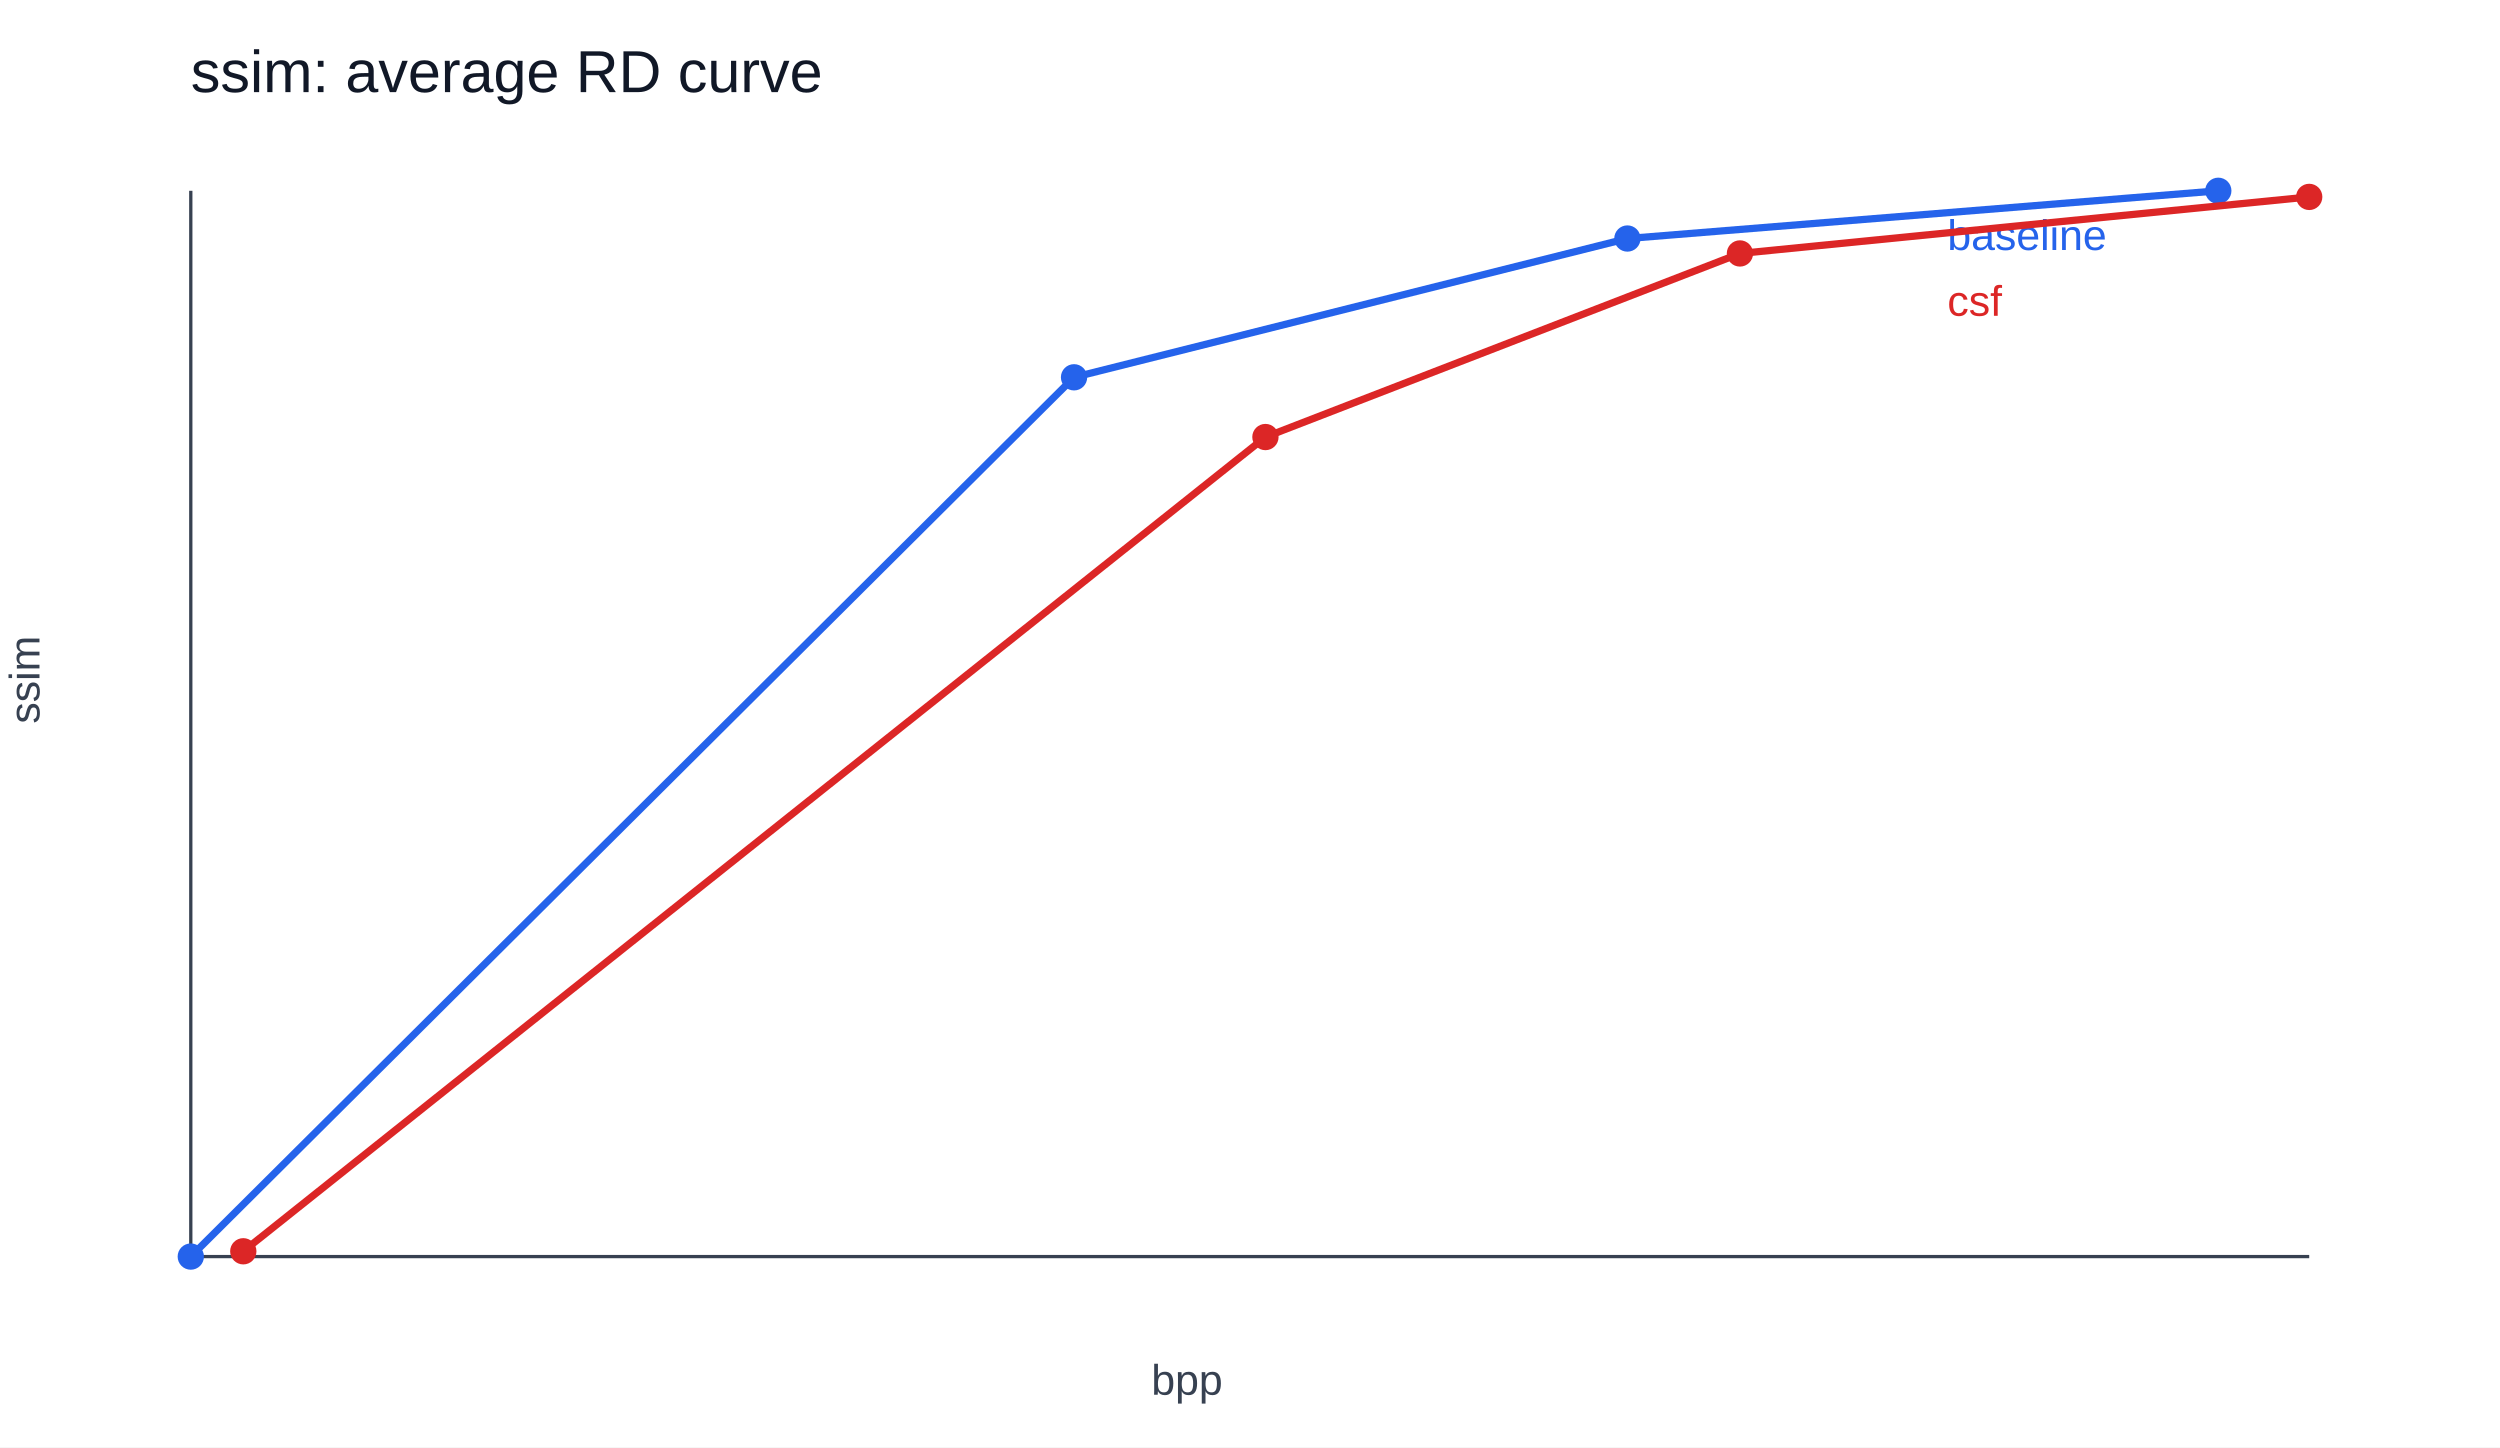
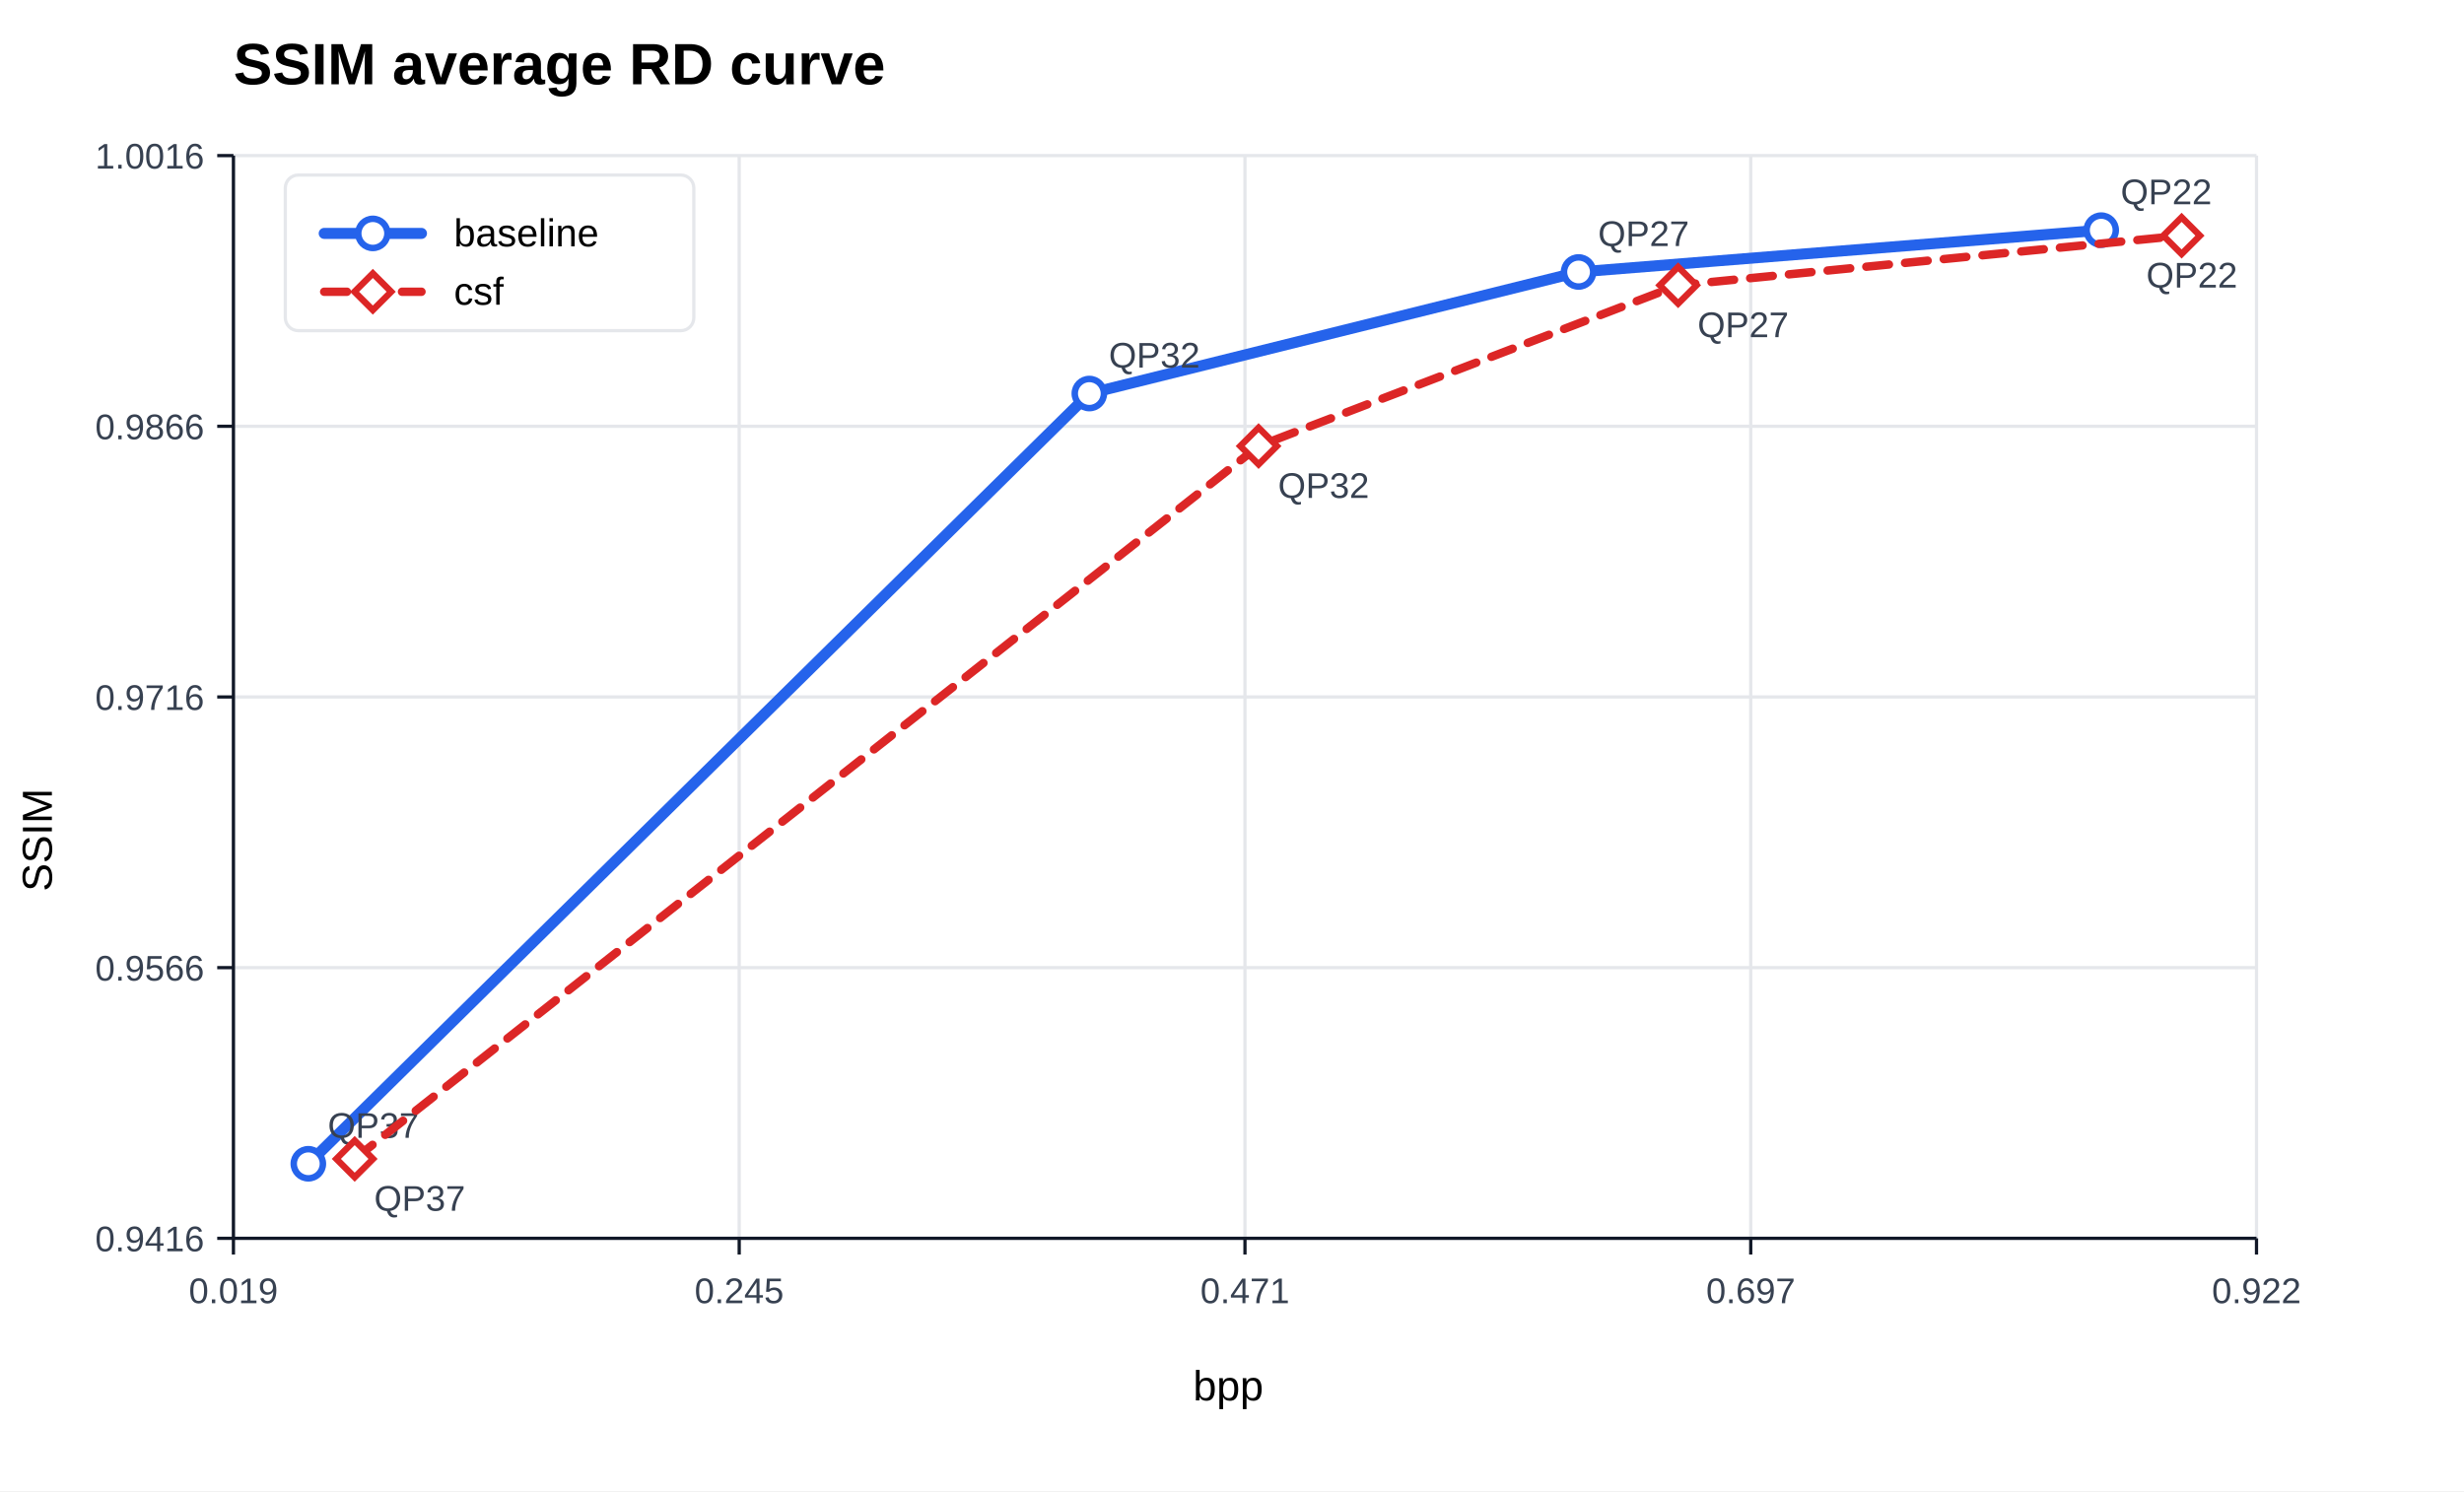
- <svg xmlns="http://www.w3.org/2000/svg" viewBox="0 0 760 440" width="760" height="440">
+ <svg xmlns="http://www.w3.org/2000/svg" width="760" height="460" viewBox="0 0 760 460">
  <rect width="100%" height="100%" fill="#ffffff" />
-   <text x="58" y="28" font-family="Arial" font-size="18" fill="#111827">ssim: average RD curve</text>
-   <line x1="58" y1="382" x2="702" y2="382" stroke="#374151" />
-   <line x1="58" y1="58" x2="58" y2="382" stroke="#374151" />
-   <text x="350.0" y="424" font-family="Arial" font-size="13" fill="#374151">bpp</text>
-   <text x="12" y="220.0" font-family="Arial" font-size="13" fill="#374151" transform="rotate(-90 12 220.0)">ssim</text>
-   <path d="M58.00,382.00 L326.51,114.70 L494.73,72.51 L674.36,58.00" fill="none" stroke="#2563eb" stroke-width="2.2" />
-   <circle cx="58.00" cy="382.00" r="4" fill="#2563eb" />
-   <circle cx="326.51" cy="114.70" r="4" fill="#2563eb" />
-   <circle cx="494.73" cy="72.51" r="4" fill="#2563eb" />
-   <circle cx="674.36" cy="58.00" r="4" fill="#2563eb" />
-   <text x="592" y="76" font-family="Arial" font-size="13" fill="#2563eb">baseline</text>
-   <path d="M73.96,380.39 L384.69,132.86 L528.94,77.05 L702.00,59.86" fill="none" stroke="#dc2626" stroke-width="2.2" />
-   <circle cx="73.96" cy="380.39" r="4" fill="#dc2626" />
-   <circle cx="384.69" cy="132.86" r="4" fill="#dc2626" />
-   <circle cx="528.94" cy="77.05" r="4" fill="#dc2626" />
-   <circle cx="702.00" cy="59.86" r="4" fill="#dc2626" />
-   <text x="592" y="96" font-family="Arial" font-size="13" fill="#dc2626">csf</text>
+   <text x="72" y="26" font-family="Arial" font-size="18" font-weight="700">SSIM average RD curve</text>
+   <line x1="72.0" y1="48" x2="72.0" y2="382" stroke="#e5e7eb" stroke-width="1" />
+   <line x1="228.0" y1="48" x2="228.0" y2="382" stroke="#e5e7eb" stroke-width="1" />
+   <line x1="384.0" y1="48" x2="384.0" y2="382" stroke="#e5e7eb" stroke-width="1" />
+   <line x1="540.0" y1="48" x2="540.0" y2="382" stroke="#e5e7eb" stroke-width="1" />
+   <line x1="696.0" y1="48" x2="696.0" y2="382" stroke="#e5e7eb" stroke-width="1" />
+   <line x1="72" y1="382.0" x2="696" y2="382.0" stroke="#e5e7eb" stroke-width="1" />
+   <line x1="72" y1="298.5" x2="696" y2="298.5" stroke="#e5e7eb" stroke-width="1" />
+   <line x1="72" y1="215.0" x2="696" y2="215.0" stroke="#e5e7eb" stroke-width="1" />
+   <line x1="72" y1="131.5" x2="696" y2="131.5" stroke="#e5e7eb" stroke-width="1" />
+   <line x1="72" y1="48.0" x2="696" y2="48.0" stroke="#e5e7eb" stroke-width="1" />
+   <line x1="72" y1="382" x2="696" y2="382" stroke="#111827" />
+   <line x1="72" y1="48" x2="72" y2="382" stroke="#111827" />
+   <text x="368" y="432" font-family="Arial" font-size="13">bpp</text>
+   <text x="16" y="275" font-family="Arial" font-size="13" transform="rotate(-90 16,275)">SSIM</text>
+   <line x1="72.0" y1="382" x2="72.0" y2="387" stroke="#111827" />
+   <text x="72.0" y="402" font-family="Arial" font-size="11" fill="#374151" text-anchor="middle">0.019</text>
+   <line x1="228.0" y1="382" x2="228.0" y2="387" stroke="#111827" />
+   <text x="228.0" y="402" font-family="Arial" font-size="11" fill="#374151" text-anchor="middle">0.245</text>
+   <line x1="384.0" y1="382" x2="384.0" y2="387" stroke="#111827" />
+   <text x="384.0" y="402" font-family="Arial" font-size="11" fill="#374151" text-anchor="middle">0.471</text>
+   <line x1="540.0" y1="382" x2="540.0" y2="387" stroke="#111827" />
+   <text x="540.0" y="402" font-family="Arial" font-size="11" fill="#374151" text-anchor="middle">0.697</text>
+   <line x1="696.0" y1="382" x2="696.0" y2="387" stroke="#111827" />
+   <text x="696.0" y="402" font-family="Arial" font-size="11" fill="#374151" text-anchor="middle">0.922</text>
+   <line x1="67" y1="382.0" x2="72" y2="382.0" stroke="#111827" />
+   <text x="63" y="386.0" font-family="Arial" font-size="11" fill="#374151" text-anchor="end">0.9416</text>
+   <line x1="67" y1="298.5" x2="72" y2="298.5" stroke="#111827" />
+   <text x="63" y="302.5" font-family="Arial" font-size="11" fill="#374151" text-anchor="end">0.9566</text>
+   <line x1="67" y1="215.0" x2="72" y2="215.0" stroke="#111827" />
+   <text x="63" y="219.0" font-family="Arial" font-size="11" fill="#374151" text-anchor="end">0.9716</text>
+   <line x1="67" y1="131.5" x2="72" y2="131.5" stroke="#111827" />
+   <text x="63" y="135.5" font-family="Arial" font-size="11" fill="#374151" text-anchor="end">0.9866</text>
+   <line x1="67" y1="48.0" x2="72" y2="48.0" stroke="#111827" />
+   <text x="63" y="52.0" font-family="Arial" font-size="11" fill="#374151" text-anchor="end">1.0016</text>
+   <polyline fill="none" stroke="#2563eb" stroke-width="3.4" stroke-linecap="round" stroke-linejoin="round" points="95.1,359.0 336.0,121.4 486.9,83.9 648.1,71.0" />
+   <circle cx="95.1" cy="359.0" r="4.5" fill="#ffffff" stroke="#2563eb" stroke-width="2" />
+   <text x="101.1" y="351.0" font-family="Arial" font-size="11" fill="#374151">QP37</text>
+   <circle cx="336.0" cy="121.4" r="4.5" fill="#ffffff" stroke="#2563eb" stroke-width="2" />
+   <text x="342.0" y="113.4" font-family="Arial" font-size="11" fill="#374151">QP32</text>
+   <circle cx="486.9" cy="83.9" r="4.5" fill="#ffffff" stroke="#2563eb" stroke-width="2" />
+   <text x="492.9" y="75.9" font-family="Arial" font-size="11" fill="#374151">QP27</text>
+   <circle cx="648.1" cy="71.0" r="4.5" fill="#ffffff" stroke="#2563eb" stroke-width="2" />
+   <text x="654.1" y="63.0" font-family="Arial" font-size="11" fill="#374151">QP22</text>
+   <polyline fill="none" stroke="#dc2626" stroke-width="2.6" stroke-linecap="round" stroke-linejoin="round" stroke-dasharray="7 5" points="109.4,357.5 388.2,137.6 517.6,88.0 672.9,72.7" />
+   <rect x="105.4" y="353.5" width="8" height="8" transform="rotate(45 109.4 357.5)" fill="#ffffff" stroke="#dc2626" stroke-width="2" />
+   <text x="115.4" y="373.5" font-family="Arial" font-size="11" fill="#374151">QP37</text>
+   <rect x="384.2" y="133.6" width="8" height="8" transform="rotate(45 388.2 137.6)" fill="#ffffff" stroke="#dc2626" stroke-width="2" />
+   <text x="394.2" y="153.6" font-family="Arial" font-size="11" fill="#374151">QP32</text>
+   <rect x="513.6" y="84.0" width="8" height="8" transform="rotate(45 517.6 88.0)" fill="#ffffff" stroke="#dc2626" stroke-width="2" />
+   <text x="523.6" y="104.0" font-family="Arial" font-size="11" fill="#374151">QP27</text>
+   <rect x="668.9" y="68.7" width="8" height="8" transform="rotate(45 672.9 72.7)" fill="#ffffff" stroke="#dc2626" stroke-width="2" />
+   <text x="662.0" y="88.7" font-family="Arial" font-size="11" fill="#374151">QP22</text>
+   <rect x="88" y="54" width="126" height="48" rx="4" fill="#ffffff" stroke="#e5e7eb" />
+   <line x1="100" y1="72" x2="130" y2="72" stroke="#2563eb" stroke-width="3.4" stroke-linecap="round" />
+   <circle cx="115.0" cy="72.0" r="4.5" fill="#ffffff" stroke="#2563eb" stroke-width="2" />
+   <text x="140" y="76" font-family="Arial" font-size="12">baseline</text>
+   <line x1="100" y1="90" x2="130" y2="90" stroke="#dc2626" stroke-width="2.6" stroke-linecap="round" stroke-dasharray="7 5" />
+   <rect x="111.0" y="86.0" width="8" height="8" transform="rotate(45 115.0 90.0)" fill="#ffffff" stroke="#dc2626" stroke-width="2" />
+   <text x="140" y="94" font-family="Arial" font-size="12">csf</text>
</svg>
